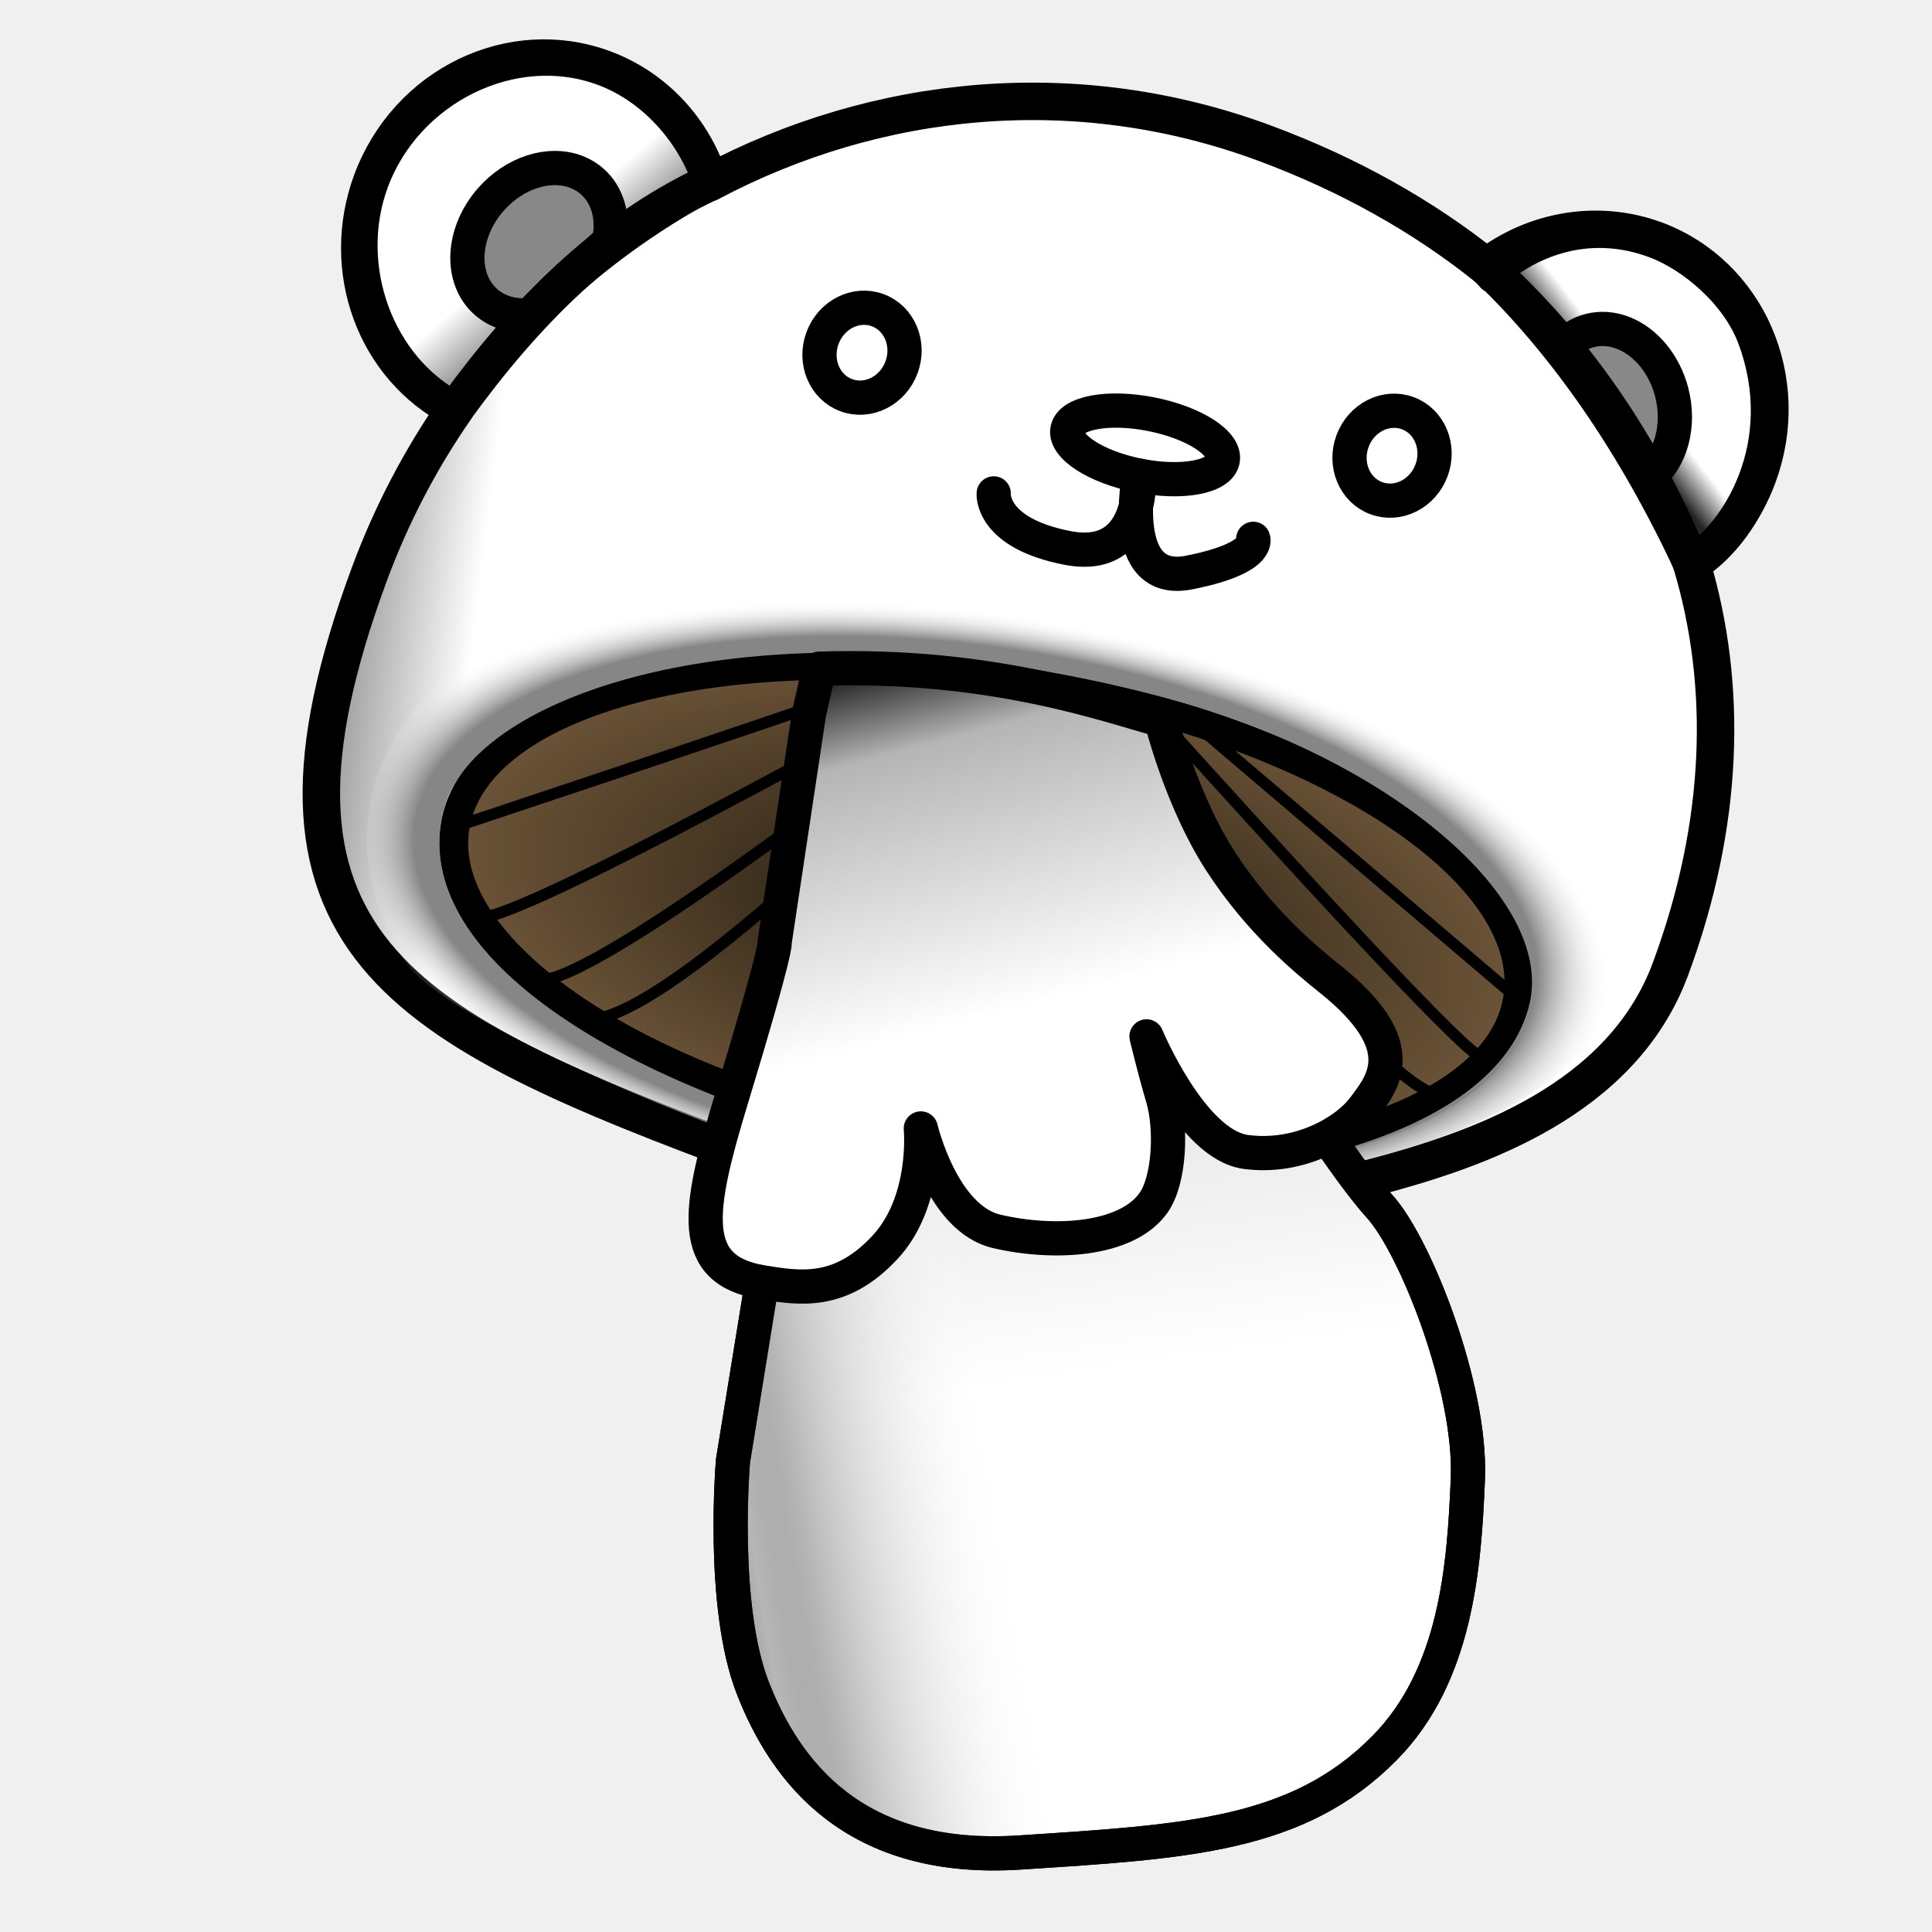
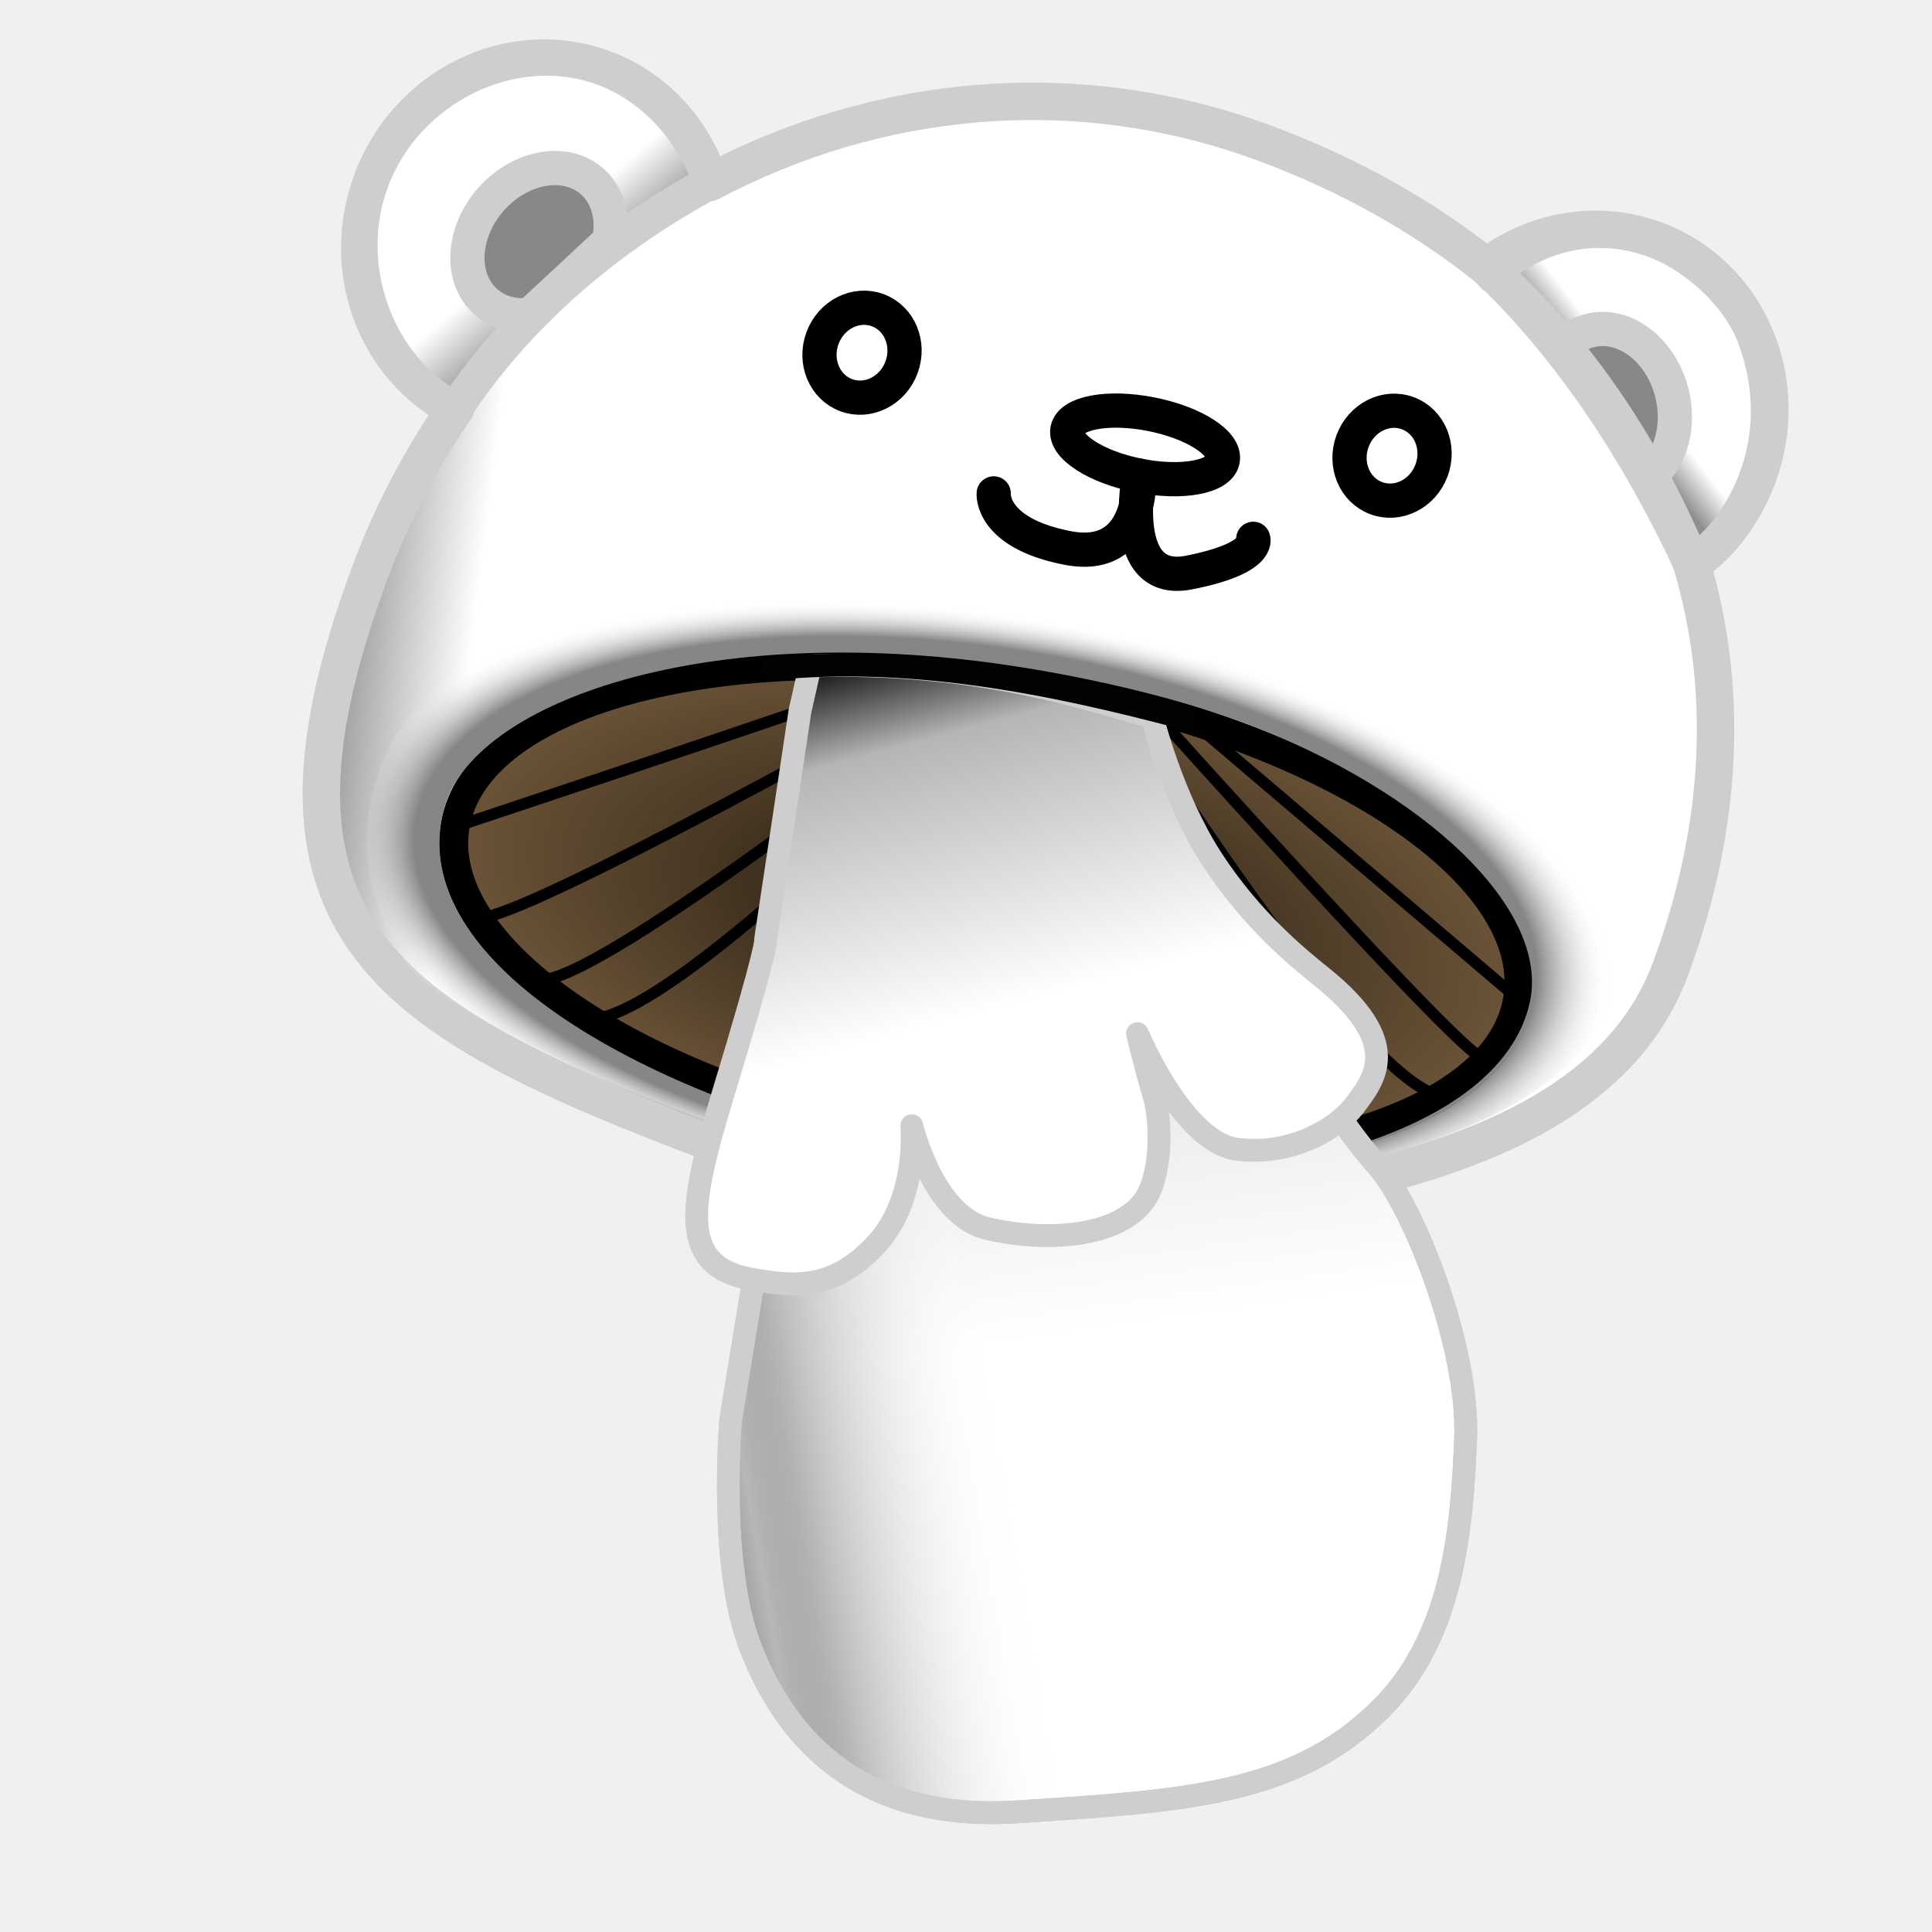
<svg xmlns="http://www.w3.org/2000/svg" xmlns:xlink="http://www.w3.org/1999/xlink" width="256" height="256" viewBox="0 0 67.733 67.733" version="1.1" id="svg1" xml:space="preserve">
  <defs id="defs1">
    <linearGradient id="linearGradient64">
      <stop style="stop-color:#000000;stop-opacity:0.44;" offset="0" id="stop60" />
      <stop style="stop-color:#6f6f6f;stop-opacity:0.503;" offset="0.064" id="stop61" />
      <stop style="stop-color:#b7b7b7;stop-opacity:1;" offset="0.137" id="stop62" />
      <stop style="stop-color:#ffffff;stop-opacity:0;" offset="0.4" id="stop63" />
      <stop style="stop-color:#ffffff;stop-opacity:0;" offset="1" id="stop64" />
    </linearGradient>
    <linearGradient id="linearGradient57">
      <stop style="stop-color:#868686;stop-opacity:1;" offset="0.883" id="stop59" />
      <stop style="stop-color:#ffffff;stop-opacity:0;" offset="1" id="stop58" />
    </linearGradient>
    <linearGradient id="linearGradient54">
      <stop style="stop-color:#666666;stop-opacity:1;" offset="0" id="stop55" />
      <stop style="stop-color:#ffffff;stop-opacity:1;" offset="0.133" id="stop57" />
      <stop style="stop-color:#ffffff;stop-opacity:1;" offset="1" id="stop56" />
    </linearGradient>
    <linearGradient id="linearGradient52">
      <stop style="stop-color:#ffffff;stop-opacity:1;" offset="0" id="stop52" />
      <stop style="stop-color:#ffffff;stop-opacity:1;" offset="0.774" id="stop54" />
-       <stop style="stop-color:#242424;stop-opacity:1;" offset="1" id="stop53" />
+       <stop style="stop-color:#8f8f8f;stop-opacity:1;" offset="1" id="stop53" />
    </linearGradient>
    <linearGradient id="linearGradient48">
-       <stop style="stop-color:#a1a1a1;stop-opacity:1;" offset="0" id="stop48" />
+       <stop style="stop-color:#b4b4b4;stop-opacity:1;" offset="0" id="stop48" />
      <stop style="stop-color:#ffffff;stop-opacity:1;" offset="0.226" id="stop50" />
      <stop style="stop-color:#ffffff;stop-opacity:1;" offset="1" id="stop49" />
    </linearGradient>
    <linearGradient id="linearGradient25">
      <stop style="stop-color:#000000;stop-opacity:1;" offset="0" id="stop26" />
      <stop style="stop-color:#6f6f6f;stop-opacity:1;" offset="0.037" id="stop28" />
      <stop style="stop-color:#e9e9e9;stop-opacity:1;" offset="0.105" id="stop29" />
      <stop style="stop-color:#ffffff;stop-opacity:1;" offset="0.4" id="stop30" />
      <stop style="stop-color:#ffffff;stop-opacity:1;" offset="1" id="stop27" />
    </linearGradient>
    <linearGradient id="linearGradient21">
      <stop style="stop-color:#232323;stop-opacity:1;" offset="0" id="stop22" />
      <stop style="stop-color:#b5b5b5;stop-opacity:1;" offset="0.126" id="stop24" />
      <stop style="stop-color:#ffffff;stop-opacity:1;" offset="0.533" id="stop25" />
      <stop style="stop-color:#ffffff;stop-opacity:1;" offset="1" id="stop23" />
    </linearGradient>
    <linearGradient id="linearGradient14">
      <stop style="stop-color:#1e170d;stop-opacity:1;" offset="0" id="stop14" />
      <stop style="stop-color:#6e5639;stop-opacity:1;" offset="1" id="stop15" />
    </linearGradient>
    <linearGradient id="swatch13">
      <stop style="stop-color:#ffffff;stop-opacity:1;" offset="0" id="stop13" />
    </linearGradient>
    <linearGradient id="linearGradient9">
      <stop style="stop-color:#ffffff;stop-opacity:1;" offset="0" id="stop10" />
      <stop style="stop-color:#ffffff;stop-opacity:0;" offset="1" id="stop11" />
    </linearGradient>
    <radialGradient xlink:href="#linearGradient14" id="radialGradient15" cx="27.932" cy="37.776" fx="27.932" fy="37.776" r="19.383" gradientTransform="matrix(1,0,0,0.4514749,0,20.7209)" gradientUnits="userSpaceOnUse" />
-     <linearGradient xlink:href="#linearGradient21" id="linearGradient23" x1="34.766" y1="22.372" x2="40.936" y2="45.487" gradientUnits="userSpaceOnUse" />
+     <linearGradient xlink:href="#linearGradient21" id="linearGradient23" x1="34.766" y1="22.372" x2="40.936" y2="45.487" gradientUnits="userSpaceOnUse" gradientTransform="translate(-0.2371105,1.33114)" />
    <linearGradient xlink:href="#linearGradient25" id="linearGradient27" x1="36.449" y1="36.62" x2="40.567" y2="65.463" gradientUnits="userSpaceOnUse" />
    <linearGradient xlink:href="#linearGradient48" id="linearGradient49" x1="13.724" y1="15.161" x2="6.814" y2="11.363" gradientUnits="userSpaceOnUse" />
    <linearGradient xlink:href="#linearGradient52" id="linearGradient53" x1="51.897" y1="2.364" x2="48.842" y2="7.274" gradientUnits="userSpaceOnUse" />
    <linearGradient xlink:href="#linearGradient54" id="linearGradient56" x1="7.636" y1="29.668" x2="58.641" y2="17.672" gradientUnits="userSpaceOnUse" />
    <radialGradient xlink:href="#linearGradient57" id="radialGradient59" cx="34.509" cy="31.661" fx="34.509" fy="31.661" r="20.924" gradientTransform="matrix(1.052643,-0.2187964,0.1003912,0.4829884,-5.121959,23.83985)" gradientUnits="userSpaceOnUse" />
    <linearGradient xlink:href="#linearGradient64" id="linearGradient59" gradientUnits="userSpaceOnUse" x1="25.016" y1="56.404" x2="51.462" y2="51.842" />
  </defs>
  <g id="layer1">
-     <g id="g2" transform="rotate(20.32949,33.70536,31.18113)">
-       <path id="path1" style="display:inline;fill:url(#linearGradient56);stroke:#000000;stroke-width:1.313;stroke-linecap:round;stroke-linejoin:round;stroke-miterlimit:4.2" d="m 48.601,1.381 c -2.103,0.002 -4.064,1.106 -5.22,2.939 -2.695,-0.894 -5.658,-1.365 -8.808,-1.365 -7.015,0 -13.329,3.1 -17.745,8.048 C 15.642,9.459 13.847,8.561 11.951,8.561 8.496,8.561 5.696,11.481 5.696,15.084 c 0.005,3.303 2.375,6.08 5.52,6.468 -0.529,2.061 -0.814,4.224 -0.814,6.457 -10e-7,13.838 6.391,14.548 19.74,14.548 8.608,0 15.033,-3.017 20.624,-6.938 3.079,-2.159 7.219,-5.544 7.219,-10.459 0,-5.424 -1.551,-10.003 -4.235,-13.572 0.717,-1.084 1.103,-2.368 1.106,-3.685 2.03e-4,-3.603 -2.8,-6.523 -6.254,-6.524 z" />
-       <ellipse style="display:inline;fill:url(#radialGradient15);stroke:#000000;stroke-width:1.021;stroke-linecap:round;stroke-linejoin:round;stroke-miterlimit:4.2" id="path3" cx="27.932" cy="37.776" rx="18.873" ry="8.24" transform="matrix(0.9811361,-0.1933181,0.196006,0.9806027,0,0)" />
-       <path id="path38" style="display:inline;fill:none;fill-opacity:1;stroke:#000000;stroke-width:0.4;stroke-linecap:round;stroke-linejoin:round;stroke-miterlimit:4.2;stroke-dasharray:none" d="m 32.464,24.092 c -2.232,4.969 -6.593,14.13 -9.079,15.723" />
-       <path id="path39" style="fill:none;fill-opacity:1;stroke:#000000;stroke-width:0.4;stroke-linecap:round;stroke-linejoin:round;stroke-miterlimit:4.2;stroke-dasharray:none" d="M 31.208,24.012 C 27.038,28.876 19.317,37.734 18.169,37.997" />
-       <path id="path46" style="fill:none;fill-opacity:1;stroke:#000000;stroke-width:0.4;stroke-linecap:round;stroke-linejoin:round;stroke-miterlimit:4.2;stroke-dasharray:none" d="m 20.672,39.306 c 1.284,0.593 8.056,-10.049 11.367,-15.418" />
-       <path id="path40" style="fill:none;fill-opacity:1;stroke:#000000;stroke-width:0.4;stroke-linecap:round;stroke-linejoin:round;stroke-miterlimit:4.2;stroke-dasharray:none" d="M 36.283,23.36 C 40.079,27.154 47.295,33.979 50.067,33.979" />
-       <path id="path45" style="fill:none;fill-opacity:1;stroke:#000000;stroke-width:0.4;stroke-linecap:round;stroke-linejoin:round;stroke-miterlimit:4.2;stroke-dasharray:none" d="m 16.292,35.292 c 0,0 7.716,-6.174 12.985,-10.509" />
-       <path id="path41" style="fill:none;fill-opacity:1;stroke:#000000;stroke-width:0.4;stroke-linecap:round;stroke-linejoin:round;stroke-miterlimit:4.2;stroke-dasharray:none" d="m 38.214,23.179 c 5.348,2.801 13.819,7.173 14.578,7.173" />
-       <path id="path43" style="fill:none;fill-opacity:1;stroke:#000000;stroke-width:0.4;stroke-linecap:round;stroke-linejoin:round;stroke-miterlimit:4.2;stroke-dasharray:none" d="m 37.182,23.448 c -0.014,-0.01 -0.027,-0.021 -0.041,-0.031" />
-       <path id="path44" style="fill:none;fill-opacity:1;stroke:#000000;stroke-width:0.4;stroke-linecap:round;stroke-linejoin:round;stroke-miterlimit:4.2;stroke-dasharray:none" d="M 51.978,32.139 C 49.601,32.485 41.727,26.874 37.182,23.448" />
-       <path id="path42" style="fill:none;fill-opacity:1;stroke:#000000;stroke-width:0.4;stroke-linecap:round;stroke-linejoin:round;stroke-miterlimit:4.2;stroke-dasharray:none" d="M 39.723,23.027 53.325,27.995" />
-       <ellipse style="display:inline;fill:#ffffff;fill-opacity:1;stroke:#000000;stroke-width:1.2;stroke-linecap:round;stroke-linejoin:round;stroke-miterlimit:4.2" id="path30" cx="23.901" cy="14.748" rx="1.477" ry="1.589" />
-       <ellipse style="fill:#ffffff;fill-opacity:1;stroke:#000000;stroke-width:1.2;stroke-linecap:round;stroke-linejoin:round;stroke-miterlimit:4.2" id="path30-1" cx="42.58" cy="11.678" rx="1.477" ry="1.589" />
-       <ellipse style="fill:#ffffff;fill-opacity:1;stroke:#000000;stroke-width:1.2;stroke-linecap:round;stroke-linejoin:round;stroke-miterlimit:4.2" id="path31" cx="31.604" cy="19.624" rx="2.775" ry="1.097" transform="rotate(-9.180079)" />
-       <path style="fill:none;fill-opacity:1;stroke:#000000;stroke-width:1.2;stroke-linecap:round;stroke-linejoin:round;stroke-miterlimit:4.2" d="m 29.944,17.769 c 0,0 0.358,1.343 3.088,0.895 2.73,-0.448 1.473,-3.252 1.473,-3.252 0,0 0.631,3.923 2.824,2.58 2.193,-1.343 1.701,-1.891 1.701,-1.891" id="path32" />
-       <path id="path48" style="display:inline;fill:url(#linearGradient49);fill-opacity:1;stroke:#000000;stroke-width:1.2;stroke-linecap:round;stroke-linejoin:round;stroke-miterlimit:4.2;stroke-dasharray:none" d="M 16.828,11.002 C 15.658,9.536 13.801,8.561 11.951,8.561 c -3.402,10e-8 -6.254,3.044 -6.254,6.523 -1e-7,3.182 2.432,6.08 5.52,6.468 0.959,-4.083 3.079,-7.663 5.612,-10.55 z" />
-       <path id="path35" style="fill:#888888;fill-opacity:1;stroke:#000000;stroke-width:1.2;stroke-linecap:round;stroke-linejoin:round;stroke-miterlimit:4.2" d="m 15.903,7.039 a 2.247,2.817 0 0 0 -1.614,2.702 2.247,2.817 0 0 0 2.247,2.817 2.247,2.817 0 0 0 1.453,-0.668 L 18.365,8.105 A 2.247,2.817 0 0 0 16.536,6.925 2.247,2.817 0 0 0 15.903,7.039 Z" transform="rotate(21.05646)" />
-       <path id="path50" style="fill:url(#linearGradient53);fill-opacity:1;stroke:#000000;stroke-width:1.279;stroke-linecap:round;stroke-linejoin:round;stroke-miterlimit:4.2;stroke-dasharray:none" d="m 48.601,1.381 c -2.171,3e-7 -3.938,1.152 -4.992,3.035 l 0.127,0.09 C 43.617,4.444 43.499,4.381 43.381,4.32 c 3.555,1.537 7.011,3.956 10.368,7.269 1.2,-1.477 1.973,-5.171 -0.664,-8.232 -1.093,-1.269 -3.037,-1.977 -4.484,-1.977 z" />
-       <path id="path33-0" style="fill:#888888;fill-opacity:1;stroke:#000000;stroke-width:1.2;stroke-linecap:round;stroke-linejoin:round;stroke-miterlimit:4.2" d="m 37.266,31.708 a 2.247,2.817 0 0 0 -1.124,-0.377 2.247,2.817 0 0 0 -1.046,0.324 l 1.819,5.138 a 2.247,2.817 0 0 0 1.475,-2.645 2.247,2.817 0 0 0 -1.124,-2.44 z" transform="rotate(-34.73196)" />
-       <path style="display:inline;fill:none;fill-opacity:1;stroke:#000000;stroke-width:1.3;stroke-linecap:round;stroke-linejoin:round;stroke-miterlimit:4.2;stroke-dasharray:none" d="m 43.381,4.32 c 3.79,1.505 7.253,3.908 10.368,7.269" id="path36" />
-       <path id="path57-7" style="fill:url(#radialGradient59);stroke:none;stroke-width:1.499;stroke-linecap:round;stroke-linejoin:round;stroke-miterlimit:4.2" d="m 40.549,19.871 c -3.111,0.033 -7.19,0.55 -10.261,1.348 -11.128,2.892 -17.76,7.778 -17.126,13.914 0.194,1.876 1.239,3.852 3.269,5.277 2.18,1.531 14.966,1.924 18.228,1.183 5.112,-0.656 9.847,-2.536 14.242,-5.52 5.154,-3.252 8.349,-6.712 7.422,-10.696 -0.788,-3.388 -7.824,-5.59 -15.774,-5.506 z m 0.348,2.393 c 6.841,0.011 12.421,2.414 12.872,5.715 0.324,2.37 -1.317,5.057 -5.093,7.631 -4.221,2.228 -8.672,4.193 -14.168,4.958 -7.954,1.172 -18.349,0.016 -18.797,-5.803 -0.281,-3.657 5.857,-9.077 16.297,-11.414 2.748,-0.615 6.212,-1.091 8.889,-1.087 z" />
-       <path style="display:inline;fill:none;fill-opacity:1;stroke:#000000;stroke-width:1.3;stroke-linecap:round;stroke-linejoin:round;stroke-miterlimit:4.2;stroke-dasharray:none" d="m 16.828,11.002 c -2.845,2.878 -4.491,6.542 -5.612,10.55" id="path34" />
-     </g>
-     <g id="g1" style="display:inline">
-       <path style="display:inline;fill:url(#linearGradient27);fill-opacity:1;stroke:#000000;stroke-width:1.2;stroke-linecap:round;stroke-linejoin:round;stroke-miterlimit:4.2" d="M 27.345,41.081 25.699,51.209 c 0,0 -0.439,5.075 0.696,7.976 1.139,2.912 3.545,6.14 9.368,5.76 5.824,-0.38 9.739,-0.574 12.786,-3.671 2.504,-2.545 2.785,-6.33 2.912,-9.432 0.13,-3.176 -1.836,-8.166 -3.102,-9.558 -1.266,-1.393 -3.545,-5.064 -3.545,-5.064 z" id="path16" />
-       <path style="display:inline;fill:url(#linearGradient59);fill-opacity:1;stroke:#000000;stroke-width:1.2;stroke-linecap:round;stroke-linejoin:round;stroke-miterlimit:4.2" d="M 27.345,41.081 25.699,51.209 c 0,0 -0.439,5.075 0.696,7.976 1.139,2.912 3.545,6.14 9.368,5.76 5.824,-0.38 9.739,-0.574 12.786,-3.671 2.504,-2.545 2.785,-6.33 2.912,-9.432 0.13,-3.176 -1.836,-8.166 -3.102,-9.558 -1.266,-1.393 -3.545,-5.064 -3.545,-5.064 z" id="path16-5" />
-       <path style="display:inline;fill:url(#linearGradient23);fill-opacity:1;stroke:#000000;stroke-width:1.2;stroke-linecap:round;stroke-linejoin:round;stroke-miterlimit:4.2" d="m 28.363,25.018 -1.208,8.024 c 0,0 0.148,0.028 -1.519,5.507 -1.19,3.911 -1.525,5.968 1.08,6.404 1.354,0.226 2.761,0.433 4.301,-1.213 1.513,-1.617 1.266,-4.178 1.266,-4.178 0,0 0.743,3.162 2.659,3.608 2.041,0.475 4.582,0.316 5.507,-1.013 0.552,-0.793 0.633,-2.595 0.316,-3.671 -0.316,-1.076 -0.57,-2.152 -0.57,-2.152 0,0 1.582,3.798 3.481,4.051 1.899,0.253 3.531,-0.733 4.131,-1.534 0.675,-0.901 1.759,-2.175 -1.164,-4.517 -0.797,-0.638 -2.461,-1.988 -3.853,-4.141 C 41.398,28.042 40.713,25.244 40.713,25.244 38.839,24.743 34.834,23.248 28.721,23.443 Z" id="path15" />
+     <g id="g3">
+       <g id="g2" transform="rotate(20.32949,33.70536,31.18113)">
+         <path id="path1" style="display:inline;fill:url(#linearGradient56);stroke:#cecece;stroke-width:1.313;stroke-linecap:round;stroke-linejoin:round;stroke-miterlimit:4.2;stroke-opacity:1" d="m 48.601,1.381 c -2.103,0.002 -4.064,1.106 -5.22,2.939 -2.695,-0.894 -5.658,-1.365 -8.808,-1.365 -7.015,0 -13.329,3.1 -17.745,8.048 C 15.642,9.459 13.847,8.561 11.951,8.561 8.496,8.561 5.696,11.481 5.696,15.084 c 0.005,3.303 2.375,6.08 5.52,6.468 -0.529,2.061 -0.814,4.224 -0.814,6.457 -10e-7,13.838 6.391,14.548 19.74,14.548 8.608,0 15.033,-3.017 20.624,-6.938 3.079,-2.159 7.219,-5.544 7.219,-10.459 0,-5.424 -1.551,-10.003 -4.235,-13.572 0.717,-1.084 1.103,-2.368 1.106,-3.685 2.03e-4,-3.603 -2.8,-6.523 -6.254,-6.524 z" />
+         <ellipse style="display:inline;fill:url(#radialGradient15);stroke:#000000;stroke-width:1.021;stroke-linecap:round;stroke-linejoin:round;stroke-miterlimit:4.2" id="path3" cx="27.932" cy="37.776" rx="18.873" ry="8.24" transform="matrix(0.9811361,-0.1933181,0.196006,0.9806027,0,0)" />
+         <path id="path38" style="display:inline;fill:none;fill-opacity:1;stroke:#000000;stroke-width:0.4;stroke-linecap:round;stroke-linejoin:round;stroke-miterlimit:4.2;stroke-dasharray:none" d="m 32.464,24.092 c -2.232,4.969 -6.593,14.13 -9.079,15.723" />
+         <path id="path39" style="fill:none;fill-opacity:1;stroke:#000000;stroke-width:0.4;stroke-linecap:round;stroke-linejoin:round;stroke-miterlimit:4.2;stroke-dasharray:none" d="M 31.208,24.012 C 27.038,28.876 19.317,37.734 18.169,37.997" />
+         <path id="path46" style="fill:none;fill-opacity:1;stroke:#000000;stroke-width:0.4;stroke-linecap:round;stroke-linejoin:round;stroke-miterlimit:4.2;stroke-dasharray:none" d="m 20.672,39.306 c 1.284,0.593 8.056,-10.049 11.367,-15.418" />
+         <path id="path40" style="fill:none;fill-opacity:1;stroke:#000000;stroke-width:0.4;stroke-linecap:round;stroke-linejoin:round;stroke-miterlimit:4.2;stroke-dasharray:none" d="M 36.283,23.36 C 40.079,27.154 47.295,33.979 50.067,33.979" />
+         <path id="path45" style="fill:none;fill-opacity:1;stroke:#000000;stroke-width:0.4;stroke-linecap:round;stroke-linejoin:round;stroke-miterlimit:4.2;stroke-dasharray:none" d="m 16.292,35.292 c 0,0 7.716,-6.174 12.985,-10.509" />
+         <path id="path41" style="fill:none;fill-opacity:1;stroke:#000000;stroke-width:0.4;stroke-linecap:round;stroke-linejoin:round;stroke-miterlimit:4.2;stroke-dasharray:none" d="m 38.214,23.179 c 5.348,2.801 13.819,7.173 14.578,7.173" />
+         <path id="path43" style="fill:none;fill-opacity:1;stroke:#cecece;stroke-width:0.4;stroke-linecap:round;stroke-linejoin:round;stroke-miterlimit:4.2;stroke-dasharray:none;stroke-opacity:1" d="m 37.182,23.448 c -0.014,-0.01 -0.027,-0.021 -0.041,-0.031" />
+         <path id="path44" style="fill:none;fill-opacity:1;stroke:#000000;stroke-width:0.4;stroke-linecap:round;stroke-linejoin:round;stroke-miterlimit:4.2;stroke-dasharray:none" d="M 51.978,32.139 C 49.601,32.485 41.727,26.874 37.182,23.448" />
+         <path id="path42" style="fill:none;fill-opacity:1;stroke:#000000;stroke-width:0.4;stroke-linecap:round;stroke-linejoin:round;stroke-miterlimit:4.2;stroke-dasharray:none" d="M 39.723,23.027 53.325,27.995" />
+         <ellipse style="display:inline;fill:#ffffff;fill-opacity:1;stroke:#000000;stroke-width:1.2;stroke-linecap:round;stroke-linejoin:round;stroke-miterlimit:4.2" id="path30" cx="23.901" cy="14.748" rx="1.477" ry="1.589" />
+         <ellipse style="fill:#ffffff;fill-opacity:1;stroke:#000000;stroke-width:1.2;stroke-linecap:round;stroke-linejoin:round;stroke-miterlimit:4.2" id="path30-1" cx="42.58" cy="11.678" rx="1.477" ry="1.589" />
+         <ellipse style="fill:#ffffff;fill-opacity:1;stroke:#000000;stroke-width:1.2;stroke-linecap:round;stroke-linejoin:round;stroke-miterlimit:4.2" id="path31" cx="31.604" cy="19.624" rx="2.775" ry="1.097" transform="rotate(-9.180079)" />
+         <path style="fill:none;fill-opacity:1;stroke:#000000;stroke-width:1.2;stroke-linecap:round;stroke-linejoin:round;stroke-miterlimit:4.2" d="m 29.944,17.769 c 0,0 0.358,1.343 3.088,0.895 2.73,-0.448 1.473,-3.252 1.473,-3.252 0,0 0.631,3.923 2.824,2.58 2.193,-1.343 1.701,-1.891 1.701,-1.891" id="path32" />
+         <path id="path48" style="display:inline;fill:url(#linearGradient49);fill-opacity:1;stroke:#cecece;stroke-width:1.2;stroke-linecap:round;stroke-linejoin:round;stroke-miterlimit:4.2;stroke-dasharray:none;stroke-opacity:1" d="M 16.828,11.002 C 15.658,9.536 13.801,8.561 11.951,8.561 c -3.402,10e-8 -6.254,3.044 -6.254,6.523 -1e-7,3.182 2.432,6.08 5.52,6.468 0.959,-4.083 3.079,-7.663 5.612,-10.55 z" />
+         <path id="path35" style="fill:#888888;fill-opacity:1;stroke:#cecece;stroke-width:1.2;stroke-linecap:round;stroke-linejoin:round;stroke-miterlimit:4.2;stroke-opacity:1" d="m 15.903,7.039 a 2.247,2.817 0 0 0 -1.614,2.702 2.247,2.817 0 0 0 2.247,2.817 2.247,2.817 0 0 0 1.453,-0.668 L 18.365,8.105 A 2.247,2.817 0 0 0 16.536,6.925 2.247,2.817 0 0 0 15.903,7.039 Z" transform="rotate(21.05646)" />
+         <path id="path50" style="fill:url(#linearGradient53);fill-opacity:1;stroke:#cecece;stroke-width:1.279;stroke-linecap:round;stroke-linejoin:round;stroke-miterlimit:4.2;stroke-dasharray:none;stroke-opacity:1" d="m 48.601,1.381 c -2.171,3e-7 -3.938,1.152 -4.992,3.035 l 0.127,0.09 C 43.617,4.444 43.499,4.381 43.381,4.32 c 3.555,1.537 7.011,3.956 10.368,7.269 1.2,-1.477 1.973,-5.171 -0.664,-8.232 -1.093,-1.269 -3.037,-1.977 -4.484,-1.977 z" />
+         <path id="path33-0" style="fill:#888888;fill-opacity:1;stroke:#cecece;stroke-width:1.2;stroke-linecap:round;stroke-linejoin:round;stroke-miterlimit:4.2;stroke-opacity:1" d="m 37.266,31.708 a 2.247,2.817 0 0 0 -1.124,-0.377 2.247,2.817 0 0 0 -1.046,0.324 l 1.819,5.138 a 2.247,2.817 0 0 0 1.475,-2.645 2.247,2.817 0 0 0 -1.124,-2.44 z" transform="rotate(-34.73196)" />
+         <path style="display:inline;fill:none;fill-opacity:1;stroke:#cecece;stroke-width:1.3;stroke-linecap:round;stroke-linejoin:round;stroke-miterlimit:4.2;stroke-dasharray:none;stroke-opacity:1" d="m 43.381,4.32 c 3.79,1.505 7.253,3.908 10.368,7.269" id="path36" />
+         <path id="path57-7" style="fill:url(#radialGradient59);stroke:none;stroke-width:1.499;stroke-linecap:round;stroke-linejoin:round;stroke-miterlimit:4.2" d="m 40.549,19.871 c -3.111,0.033 -7.19,0.55 -10.261,1.348 -11.128,2.892 -17.76,7.778 -17.126,13.914 0.194,1.876 1.239,3.852 3.269,5.277 2.18,1.531 14.966,1.924 18.228,1.183 5.112,-0.656 9.847,-2.536 14.242,-5.52 5.154,-3.252 8.349,-6.712 7.422,-10.696 -0.788,-3.388 -7.824,-5.59 -15.774,-5.506 z m 0.348,2.393 c 6.841,0.011 12.421,2.414 12.872,5.715 0.324,2.37 -1.317,5.057 -5.093,7.631 -4.221,2.228 -8.672,4.193 -14.168,4.958 -7.954,1.172 -18.349,0.016 -18.797,-5.803 -0.281,-3.657 5.857,-9.077 16.297,-11.414 2.748,-0.615 6.212,-1.091 8.889,-1.087 z" />
+         <path style="display:none;fill:none;fill-opacity:1;stroke:#000000;stroke-width:1.3;stroke-linecap:round;stroke-linejoin:round;stroke-miterlimit:4.2;stroke-dasharray:none" d="m 16.828,11.002 c -2.845,2.878 -4.491,6.542 -5.612,10.55" id="path34" />
+       </g>
+       <g id="g1" style="display:inline;stroke-width:0.8;stroke-dasharray:none" transform="translate(-0.07874173,-1.426458)">
+         <path style="display:inline;fill:url(#linearGradient27);fill-opacity:1;stroke:#cecece;stroke-width:0.8;stroke-linecap:round;stroke-linejoin:round;stroke-miterlimit:4.2;stroke-dasharray:none;stroke-opacity:1" d="M 27.345,41.081 25.699,51.209 c 0,0 -0.439,5.075 0.696,7.976 1.139,2.912 3.545,6.14 9.368,5.76 5.824,-0.38 9.739,-0.574 12.786,-3.671 2.504,-2.545 2.785,-6.33 2.912,-9.432 0.13,-3.176 -1.836,-8.166 -3.102,-9.558 -1.266,-1.393 -3.545,-5.064 -3.545,-5.064 z" id="path16" />
+         <path style="display:inline;fill:url(#linearGradient59);fill-opacity:1;stroke:#cecece;stroke-width:0.8;stroke-linecap:round;stroke-linejoin:round;stroke-miterlimit:4.2;stroke-dasharray:none;stroke-opacity:1" d="M 27.345,41.081 25.699,51.209 c 0,0 -0.439,5.075 0.696,7.976 1.139,2.912 3.545,6.14 9.368,5.76 5.824,-0.38 9.739,-0.574 12.786,-3.671 2.504,-2.545 2.785,-6.33 2.912,-9.432 0.13,-3.176 -1.836,-8.166 -3.102,-9.558 -1.266,-1.393 -3.545,-5.064 -3.545,-5.064 z" id="path16-5" />
+         <path style="display:inline;fill:url(#linearGradient23);fill-opacity:1;stroke:#cecece;stroke-width:0.8;stroke-linecap:round;stroke-linejoin:round;stroke-miterlimit:4.2;stroke-dasharray:none;stroke-opacity:1" d="m 28.126,26.349 -1.208,8.024 c 0,0 0.148,0.028 -1.519,5.507 -1.19,3.911 -1.525,5.968 1.08,6.404 1.354,0.226 2.761,0.433 4.301,-1.213 1.513,-1.617 1.266,-4.178 1.266,-4.178 0,0 0.743,3.162 2.659,3.608 2.041,0.475 4.582,0.316 5.507,-1.013 0.552,-0.793 0.633,-2.595 0.316,-3.671 -0.316,-1.076 -0.57,-2.152 -0.57,-2.152 0,0 1.582,3.798 3.481,4.051 1.899,0.253 3.531,-0.733 4.131,-1.534 0.675,-0.901 1.759,-2.175 -1.164,-4.517 -0.797,-0.638 -2.461,-1.988 -3.853,-4.141 C 41.161,29.373 40.476,26.575 40.476,26.575 38.602,26.074 34.597,24.579 28.484,24.774 Z" id="path15" />
+       </g>
+       <path style="fill:none;stroke:#020202;stroke-width:0.8;stroke-linecap:round;stroke-linejoin:round;stroke-miterlimit:4.2;stroke-dasharray:none;stroke-opacity:1" d="m 27.092,23.443 c 4.818,-0.477 9.635,0.456 14.451,1.739" id="path2" />
    </g>
  </g>
</svg>
